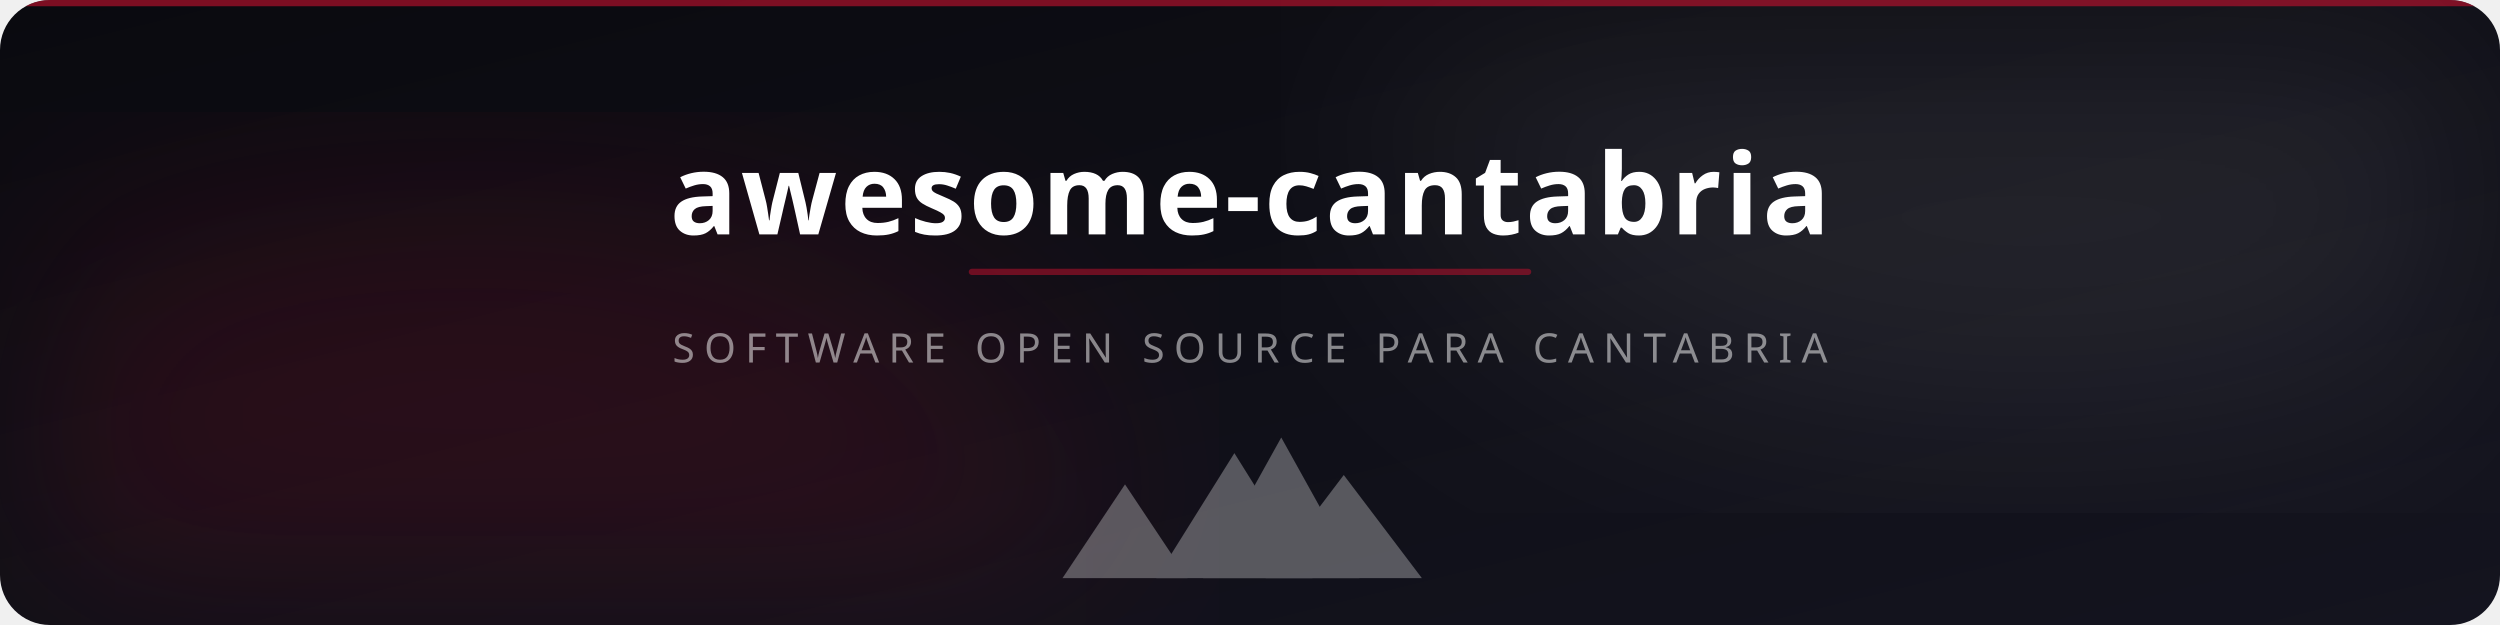
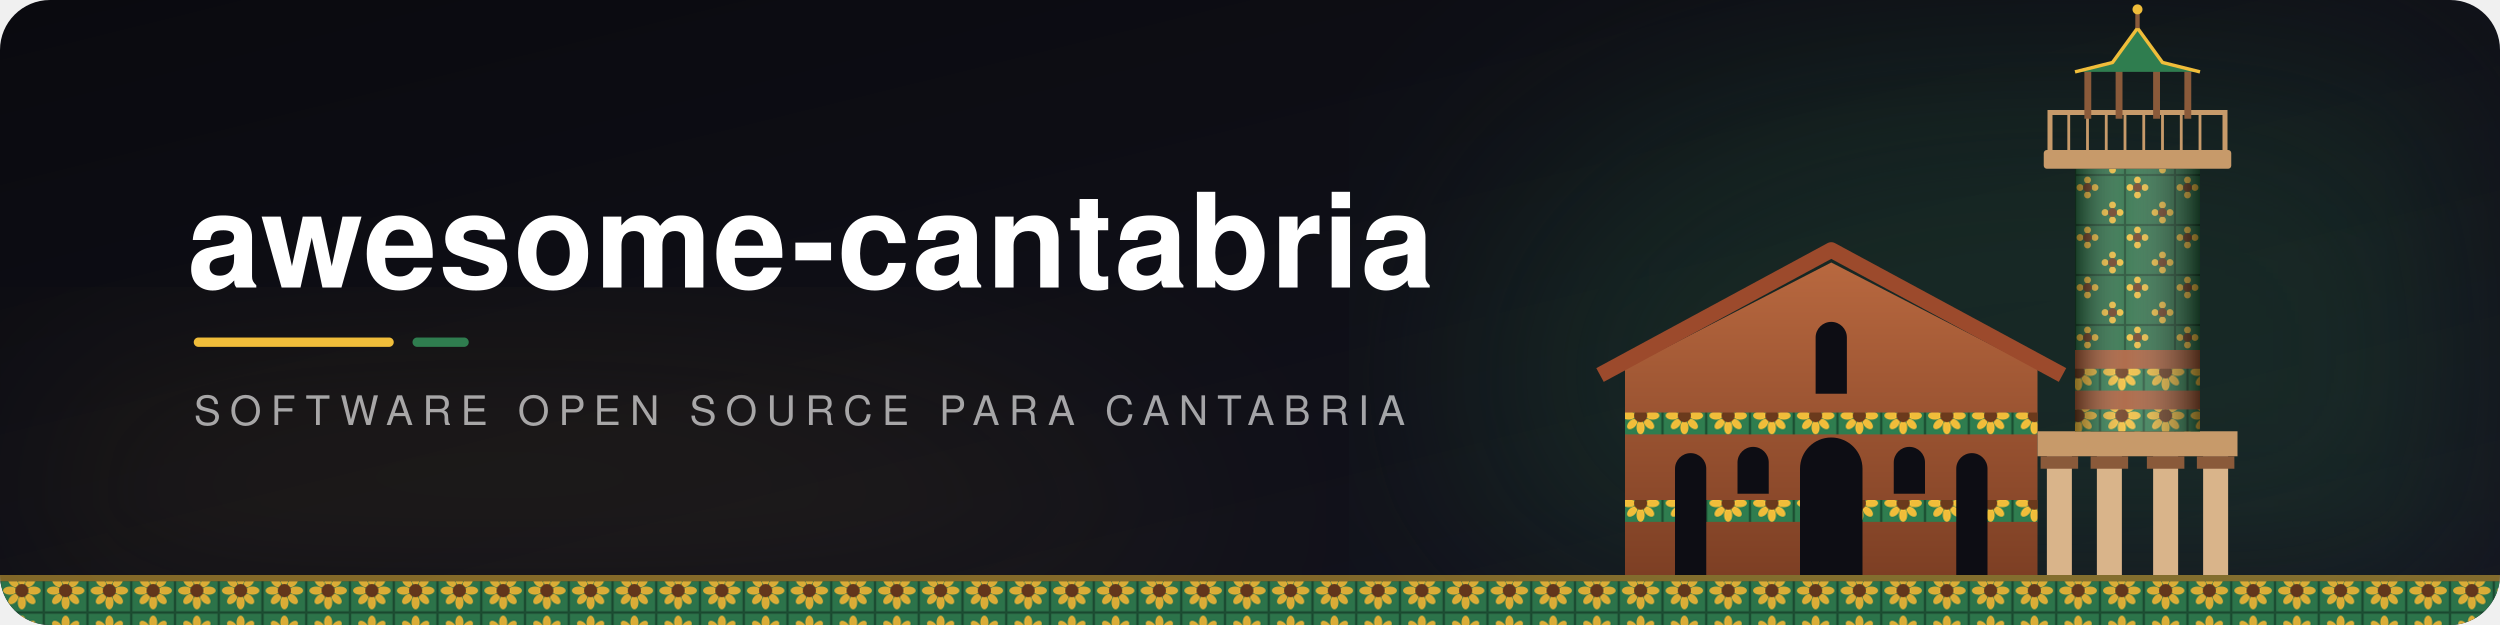
<svg xmlns="http://www.w3.org/2000/svg" viewBox="0 0 800 200" width="800" height="200">
  <defs>
-     <clipPath id="r">
+     <clipPath id="a-clip">
      <rect width="800" height="200" rx="16" />
    </clipPath>
-     <linearGradient id="bg" x1="0%" y1="0%" x2="100%" y2="100%">
+     <linearGradient id="a-bg" x1="0%" y1="0%" x2="100%" y2="100%">
      <stop offset="0%" stop-color="#0a0a0f" />
      <stop offset="100%" stop-color="#14141f" />
    </linearGradient>
-     <filter id="b1">
+     <linearGradient id="a-shaft" x1="0" y1="0" x2="1" y2="0">
+       <stop offset="0%" stop-color="#000" stop-opacity="0.45" />
+       <stop offset="40%" stop-color="#fff" stop-opacity="0.12" />
+       <stop offset="100%" stop-color="#000" stop-opacity="0.55" />
+     </linearGradient>
+     <linearGradient id="a-brick" x1="0" y1="0" x2="0" y2="1">
+       <stop offset="0%" stop-color="#b8683f" />
+       <stop offset="100%" stop-color="#7d3f24" />
+     </linearGradient>
+     <pattern id="a-sun" width="14" height="14" patternUnits="userSpaceOnUse">
+       <rect width="14" height="14" fill="#2f7d4f" />
+       <rect width="14" height="14" fill="none" stroke="#1d5234" stroke-width="0.8" />
+       <g fill="#f0bd3a">
+         <ellipse cx="7" cy="3.2" rx="1.3" ry="2.2" />
+         <ellipse cx="7" cy="10.8" rx="1.3" ry="2.2" />
+         <ellipse cx="3.2" cy="7" rx="2.2" ry="1.3" />
+         <ellipse cx="10.8" cy="7" rx="2.2" ry="1.3" />
+         <ellipse cx="4.3" cy="4.3" rx="1.2" ry="2" transform="rotate(-45 4.3 4.3)" />
+         <ellipse cx="9.7" cy="9.7" rx="1.2" ry="2" transform="rotate(-45 9.7 9.7)" />
+         <ellipse cx="9.7" cy="4.3" rx="1.2" ry="2" transform="rotate(45 9.7 4.3)" />
+         <ellipse cx="4.3" cy="9.7" rx="1.2" ry="2" transform="rotate(45 4.3 9.7)" />
+       </g>
+       <circle cx="7" cy="7" r="2.1" fill="#6b3a1c" />
+     </pattern>
+     <pattern id="a-check" width="16" height="16" patternUnits="userSpaceOnUse">
+       <rect width="16" height="16" fill="#2a6e45" />
+       <path d="M0 8 H16 M8 0 V16" stroke="#1b4a2e" stroke-width="0.7" />
+       <g fill="#f0bd3a">
+         <circle cx="4" cy="1.6" r="1.1" />
+         <circle cx="4" cy="6.4" r="1.1" />
+         <circle cx="1.6" cy="4" r="1.1" />
+         <circle cx="6.4" cy="4" r="1.1" />
+         <circle cx="12" cy="9.6" r="1.1" />
+         <circle cx="12" cy="14.4" r="1.1" />
+         <circle cx="9.6" cy="12" r="1.1" />
+         <circle cx="14.4" cy="12" r="1.1" />
+       </g>
+       <circle cx="4" cy="4" r="1.4" fill="#6b3a1c" />
+       <circle cx="12" cy="12" r="1.4" fill="#6b3a1c" />
+     </pattern>
+     <filter id="a-blur">
      <feGaussianBlur stdDeviation="40" />
    </filter>
  </defs>
-   <g clip-path="url(#r)">
-     <rect width="800" height="200" fill="url(#bg)" />
-     <ellipse cx="150" cy="180" rx="200" ry="120" fill="#C8102E" opacity="0.15" filter="url(#b1)" />
-     <ellipse cx="650" cy="20" rx="200" ry="120" fill="#FFFFFF" opacity="0.08" filter="url(#b1)" />
-     <rect width="800" height="2" fill="#C8102E" opacity="0.6" />
-     <text x="400" y="75" text-anchor="middle" font-family="system-ui,sans-serif" font-size="36" fill="#fff" font-weight="700" letter-spacing="1">awesome-cantabria</text>
-     <rect x="310" y="86" width="180" height="2" rx="1" fill="#C8102E" opacity="0.5" />
-     <text x="400" y="116" text-anchor="middle" font-family="system-ui,sans-serif" font-size="13" fill="rgba(255,255,255,0.5)" font-weight="300" letter-spacing="3">SOFTWARE OPEN SOURCE PARA CANTABRIA</text>
-     <g fill="#FFFFFF" opacity="0.3" transform="translate(400,160)">
-       <polygon points="-60,25 -40,-5 -20,25" />
-       <polygon points="-30,25 -5,-15 20,25" />
-       <polygon points="5,25 30,-8 55,25" />
-       <polygon points="-15,25 10,-20 35,25" />
+   <g clip-path="url(#a-clip)">
+     <rect width="800" height="200" fill="url(#a-bg)" />
+     <ellipse cx="660" cy="120" rx="190" ry="110" fill="#2f7d4f" opacity="0.22" filter="url(#a-blur)" />
+     <ellipse cx="160" cy="200" rx="220" ry="90" fill="#f0bd3a" opacity="0.08" filter="url(#a-blur)" />
+     <rect x="0" y="186" width="800" height="14" fill="url(#a-sun)" opacity="0.9" />
+     <rect x="0" y="184" width="800" height="2" fill="#f0bd3a" opacity="0.5" />
+     <g>
+       <path d="M520 184 V118 L586 84 L652 118 V184 Z" fill="url(#a-brick)" />
+       <path d="M512 120 L586 80 L660 120" fill="none" stroke="#9c4a2c" stroke-width="5" stroke-linejoin="round" />
+       <rect x="520" y="132" width="132" height="7" fill="url(#a-sun)" />
+       <rect x="520" y="160" width="132" height="7" fill="url(#a-sun)" />
+       <g fill="#0d0d14">
+         <path d="M536 184 V150 a5 5 0 0 1 10 0 V184 Z" />
+         <path d="M556 158 V148 a5 5 0 0 1 10 0 V158 Z" />
+         <path d="M606 158 V148 a5 5 0 0 1 10 0 V158 Z" />
+         <path d="M626 184 V150 a5 5 0 0 1 10 0 V184 Z" />
+         <path d="M576 184 V150 a10 10 0 0 1 20 0 V184 Z" />
+         <path d="M581 126 V108 a5 5 0 0 1 10 0 V126 Z" />
+       </g>
    </g>
+     <g>
+       <rect x="652" y="138" width="64" height="8" fill="#c79a6a" />
+       <g fill="#d9b48a">
+         <rect x="655" y="146" width="8" height="38" />
+         <rect x="671" y="146" width="8" height="38" />
+         <rect x="689" y="146" width="8" height="38" />
+         <rect x="705" y="146" width="8" height="38" />
+       </g>
+       <g fill="#8a5a3a">
+         <rect x="653" y="146" width="12" height="4" />
+         <rect x="669" y="146" width="12" height="4" />
+         <rect x="687" y="146" width="12" height="4" />
+         <rect x="703" y="146" width="12" height="4" />
+       </g>
+       <rect x="664" y="54" width="40" height="84" fill="url(#a-check)" />
+       <rect x="664" y="112" width="40" height="26" fill="#a55a35" />
+       <rect x="664" y="118" width="40" height="7" fill="url(#a-sun)" />
+       <rect x="664" y="131" width="40" height="7" fill="url(#a-sun)" />
+       <rect x="664" y="54" width="40" height="84" fill="url(#a-shaft)" />
+       <rect x="654" y="48" width="60" height="6" rx="1" fill="#c79a6a" />
+       <path d="M656 48 V36 H712 V48" fill="none" stroke="#c79a6a" stroke-width="1.6" />
+       <path d="M662 36 V48 M668 36 V48 M674 36 V48 M680 36 V48 M686 36 V48 M692 36 V48 M698 36 V48 M704 36 V48" stroke="#c79a6a" stroke-width="0.9" />
+       <rect x="667" y="22" width="2.2" height="16" fill="#8a5a3a" />
+       <rect x="677" y="22" width="2.2" height="16" fill="#8a5a3a" />
+       <rect x="689" y="22" width="2.2" height="16" fill="#8a5a3a" />
+       <rect x="699" y="22" width="2.2" height="16" fill="#8a5a3a" />
+       <path d="M664 23 L676 20 L684 9 L692 20 L704 23 Z" fill="#2f7d4f" />
+       <path d="M664 23 L676 20 L684 9 L692 20 L704 23" fill="none" stroke="#f0bd3a" stroke-width="1.1" stroke-linejoin="round" />
+       <path d="M684 9 V4" stroke="#8a5a3a" stroke-width="1.4" />
+       <circle cx="684" cy="3" r="1.6" fill="#f0bd3a" />
+     </g>
+     <text x="60" y="92" font-family="system-ui, -apple-system, 'Segoe UI', Helvetica, Arial, sans-serif" font-size="42" fill="#ffffff" font-weight="700" letter-spacing="0.5">awesome-cantabria</text>
+     <rect x="62" y="108" width="64" height="3" rx="1.5" fill="#f0bd3a" />
+     <rect x="132" y="108" width="18" height="3" rx="1.5" fill="#2f7d4f" />
+     <text x="62" y="136" font-family="system-ui, -apple-system, 'Segoe UI', Helvetica, Arial, sans-serif" font-size="13" fill="#ffffff" fill-opacity="0.62" font-weight="400" letter-spacing="3">SOFTWARE OPEN SOURCE PARA CANTABRIA</text>
  </g>
</svg>
